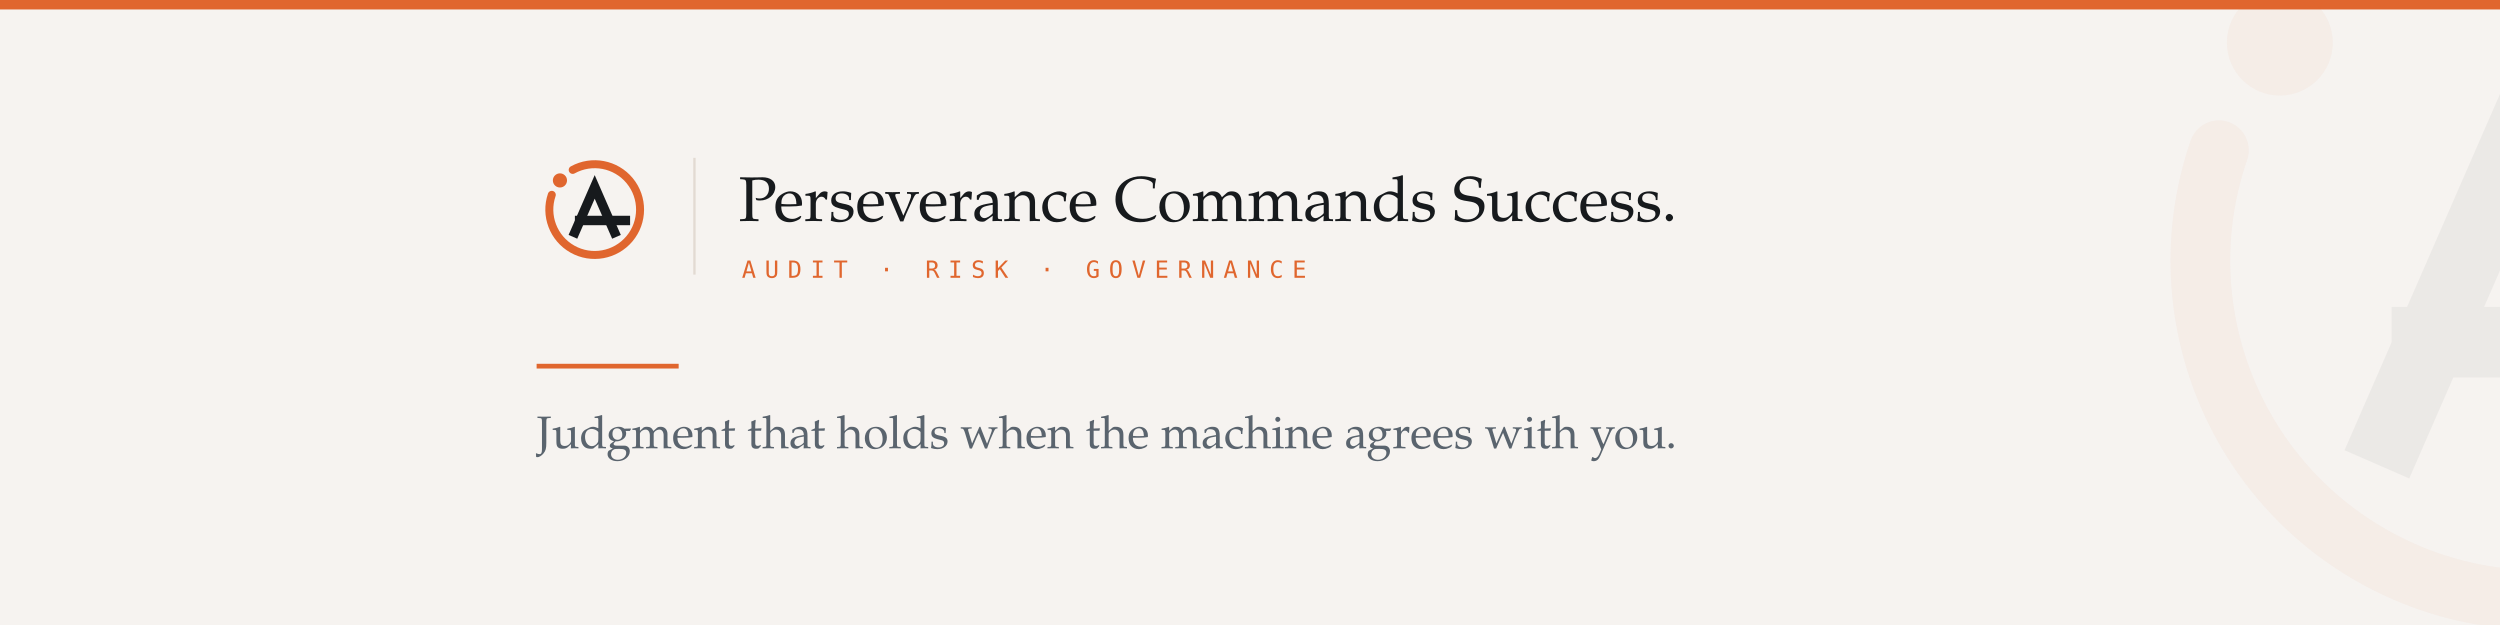
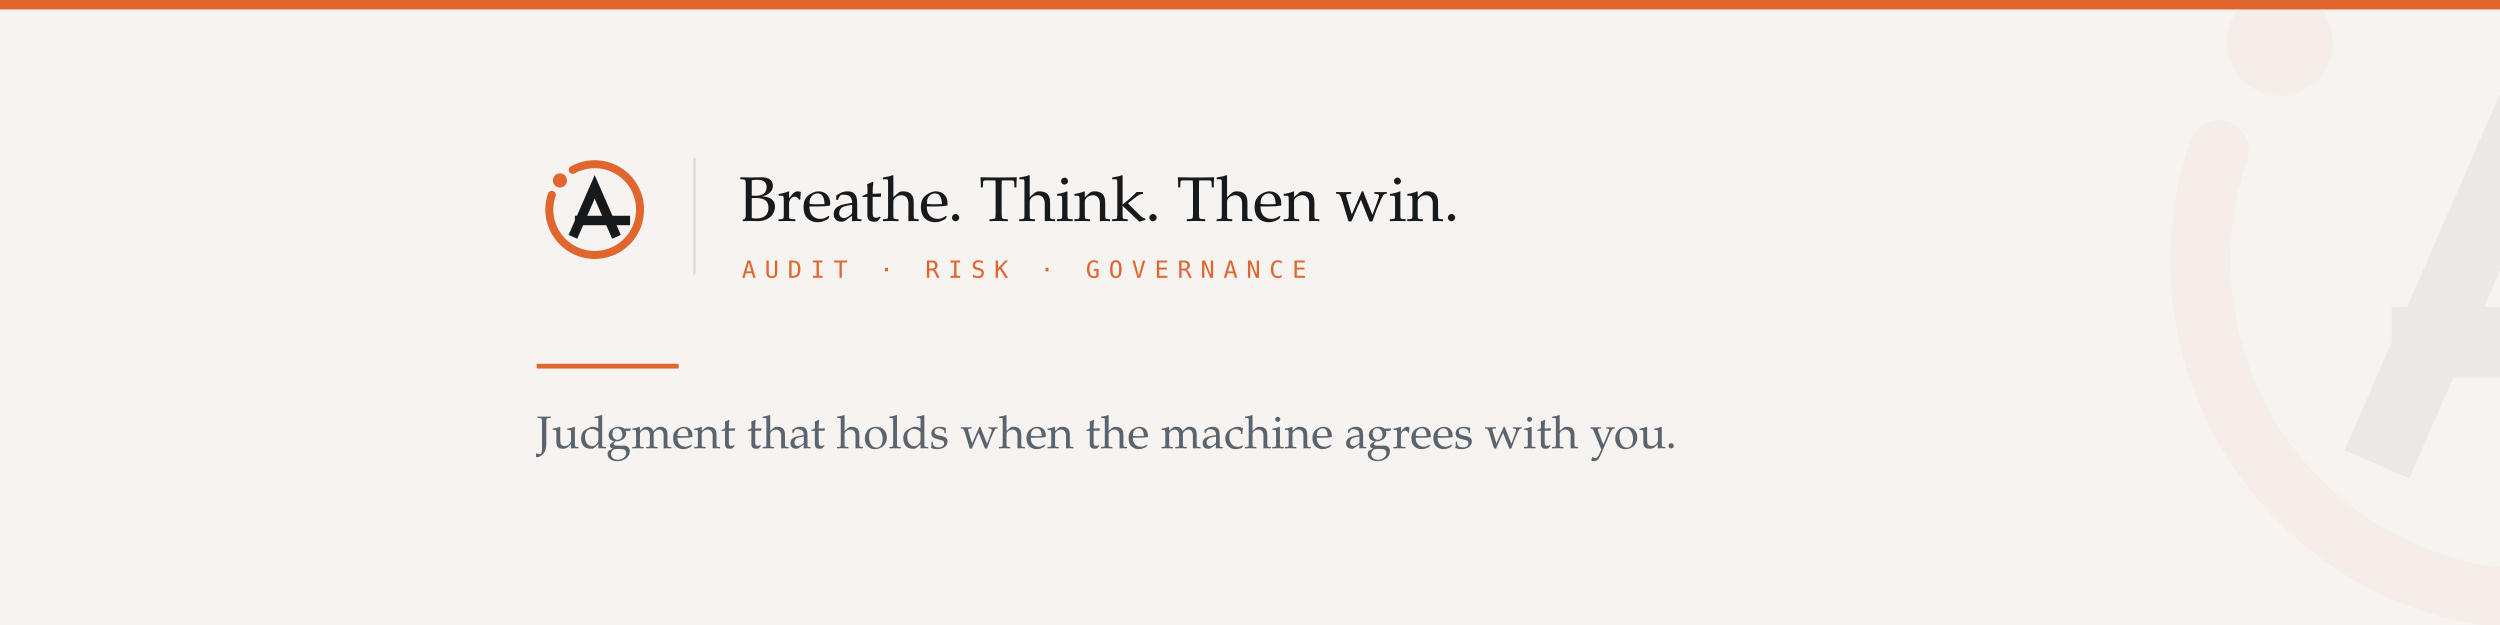
<svg xmlns="http://www.w3.org/2000/svg" viewBox="0 0 1584 396" fill="none">
  <rect width="1584" height="396" fill="#F6F3F0" />
  <rect x="0" y="0" width="1584" height="6" fill="#E0662E" />
  <g transform="translate(1334 -110) scale(8.6)" opacity=".05">
    <path d="M19.88 10.13 A25 25 0 1 1 8.36 23.86" stroke="#E0662E" stroke-width="4.4" stroke-linecap="round" />
    <circle cx="12.85" cy="15.93" r="3.9" fill="#E0662E" />
    <path d="M20 47 L32 19.5 L44 47" stroke="#171A1D" stroke-width="5.2" stroke-linejoin="miter" stroke-linecap="butt" />
    <path d="M21.09 38 H51.5" stroke="#171A1D" stroke-width="5.2" stroke-linecap="butt" />
  </g>
  <g transform="translate(340 96) scale(1.15)">
    <path d="M19.88 10.13 A25 25 0 1 1 8.36 23.86" stroke="#E0662E" stroke-width="4.4" stroke-linecap="round" />
    <circle cx="12.85" cy="15.93" r="3.9" fill="#E0662E" />
    <path d="M20 47 L32 19.5 L44 47" stroke="#171A1D" stroke-width="5.2" stroke-linejoin="miter" stroke-linecap="butt" />
    <path d="M21.09 38 H51.5" stroke="#171A1D" stroke-width="5.2" stroke-linecap="butt" />
  </g>
  <path d="M440 100 V174" stroke="#E2DAD3" stroke-width="1.5" />
-   <text x="468" y="140" font-family="'Bitstream Charter',Charter,'Iowan Old Style','Palatino Linotype',Palatino,'Book Antiqua',Georgia,serif" font-size="40" fill="#171A1D">Perseverance Commands Success.</text>
+   <text x="468" y="140" font-family="'Bitstream Charter',Charter,'Iowan Old Style','Palatino Linotype',Palatino,'Book Antiqua',Georgia,serif" font-size="40" fill="#171A1D">Breathe. Think. Then win.</text>
  <text x="470" y="176" font-family="ui-monospace,'SF Mono',Menlo,'Cascadia Mono','Roboto Mono',monospace" font-size="15" letter-spacing="5.5" fill="#E0662E">AUDIT · RISK · GOVERNANCE</text>
  <path d="M340 232 H430" stroke="#E0662E" stroke-width="3" />
  <text x="340" y="284" font-family="'Bitstream Charter',Charter,'Iowan Old Style','Palatino Linotype',Palatino,'Book Antiqua',Georgia,serif" font-size="29" fill="#5A646E">Judgment that holds when the machine agrees with you.</text>
</svg>
